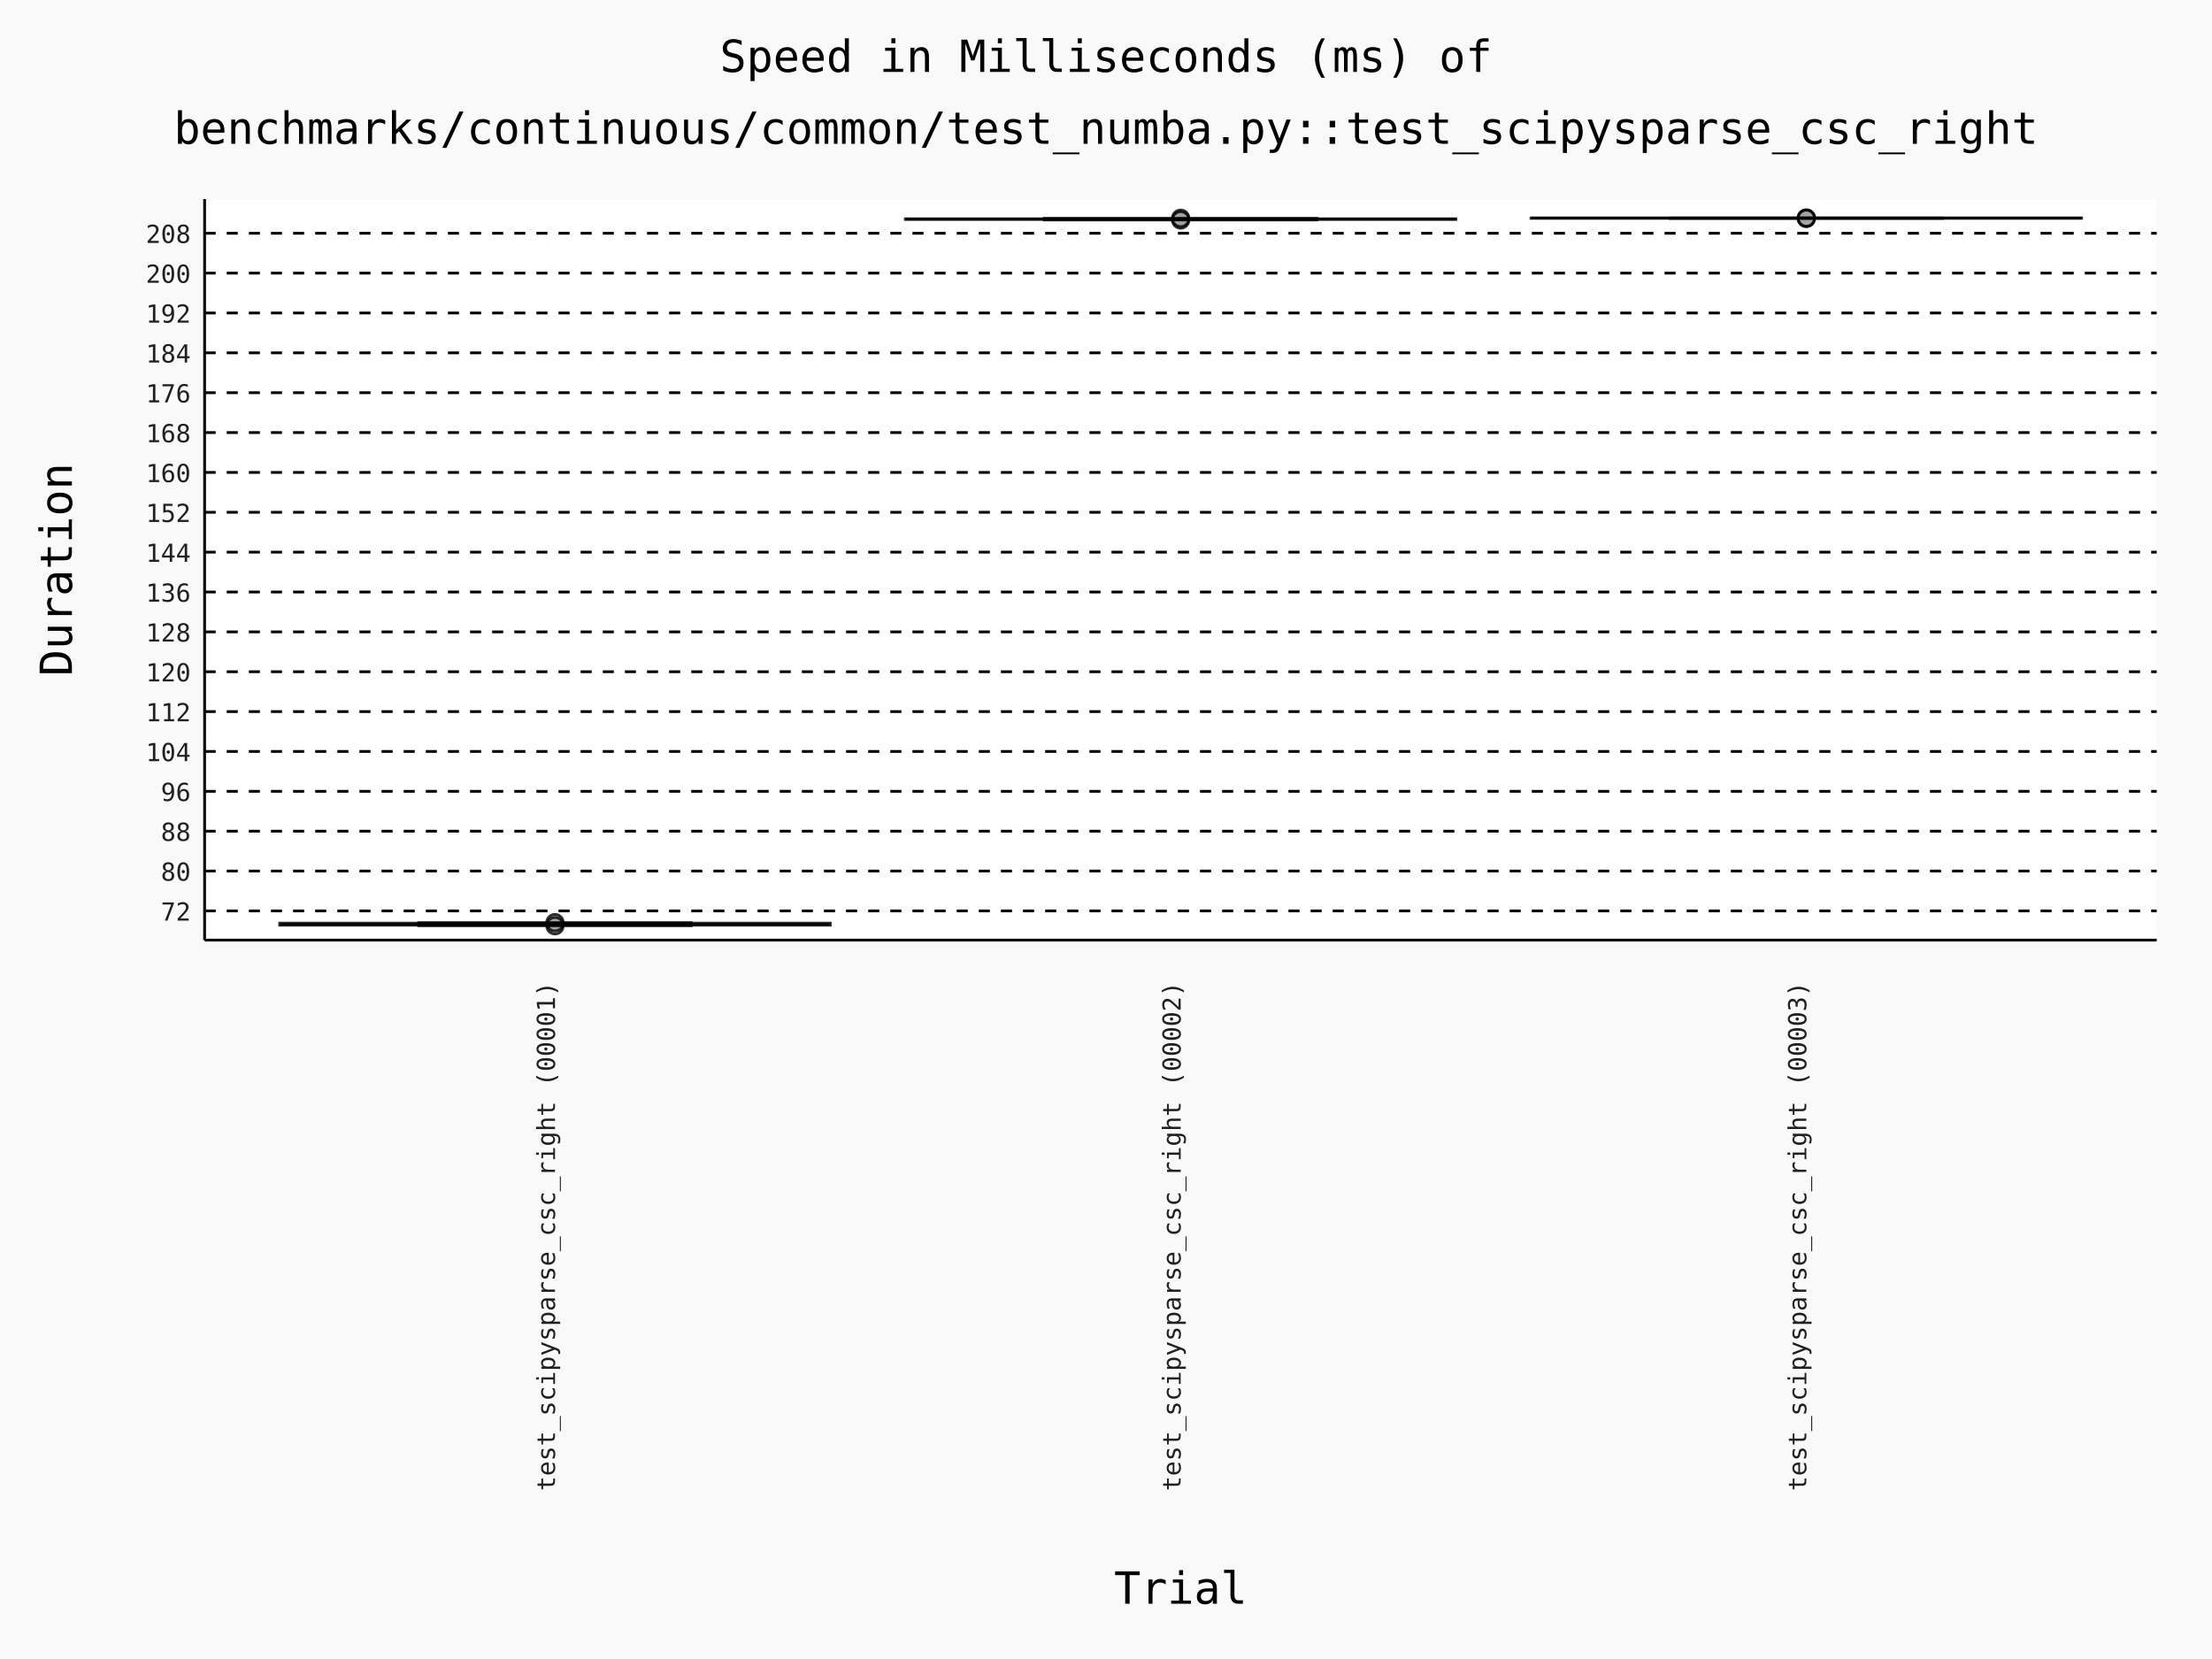
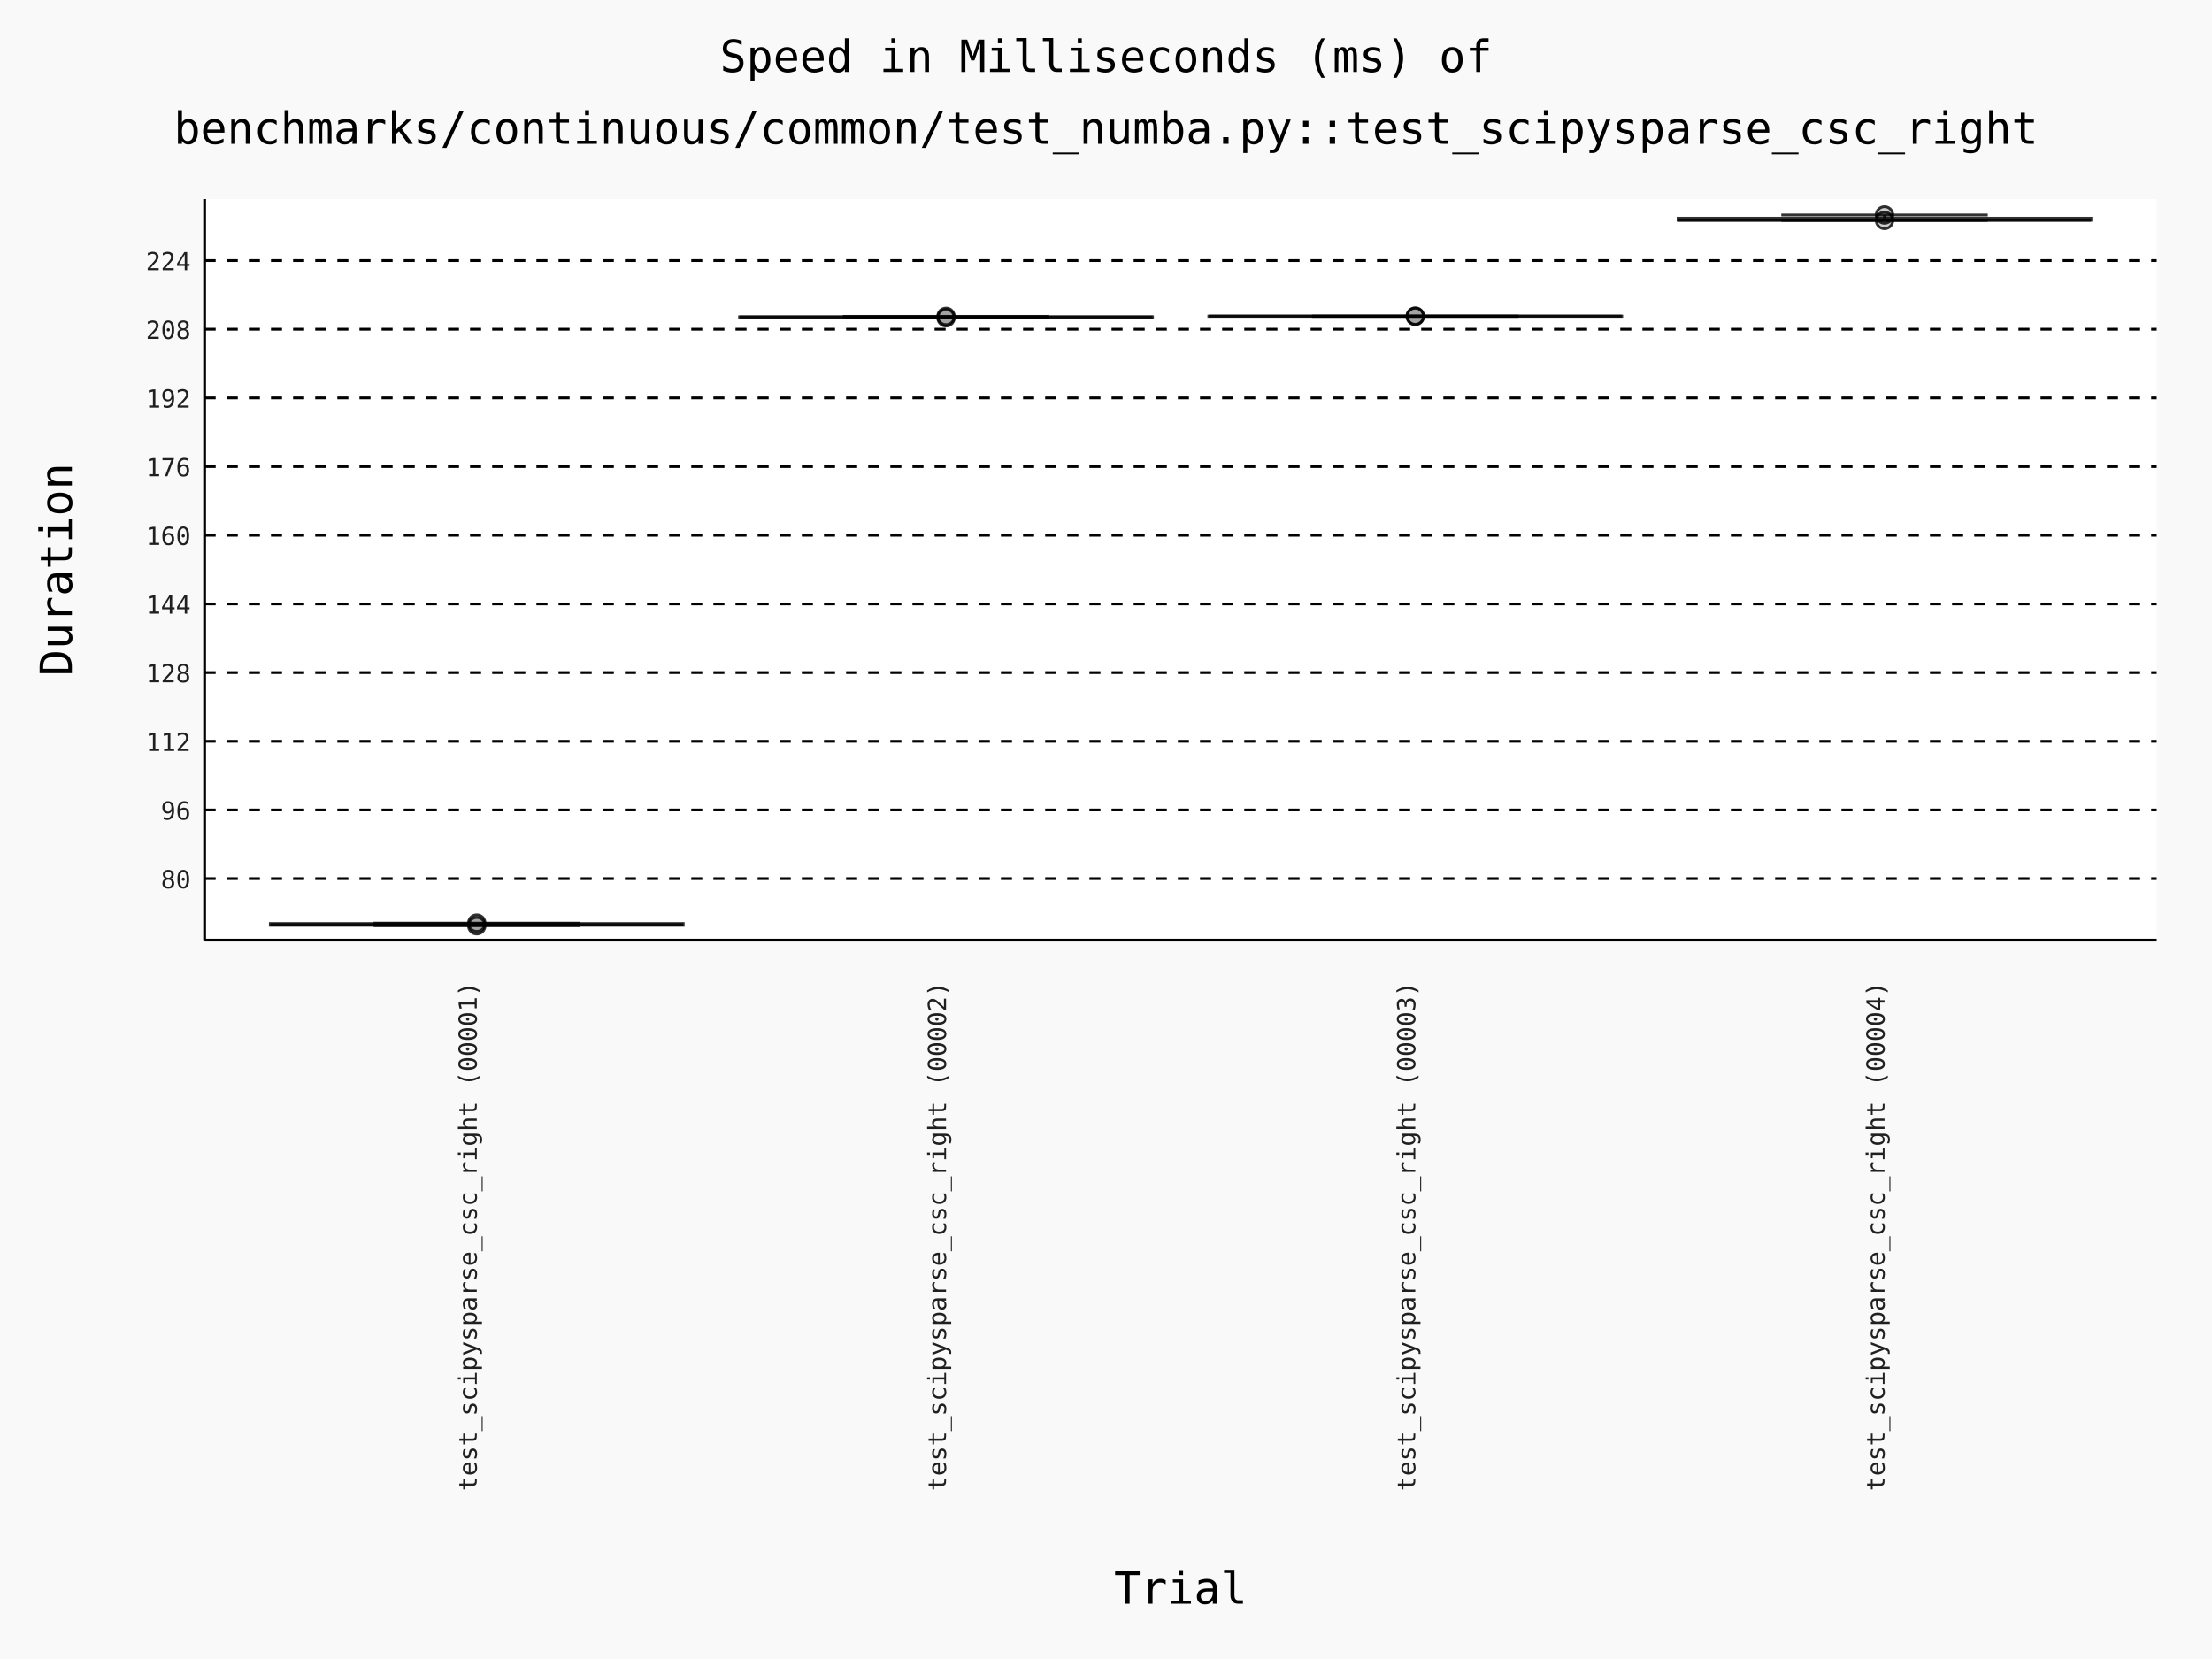
- <svg xmlns="http://www.w3.org/2000/svg" id="chart-08bc9086-5f25-48cc-944d-1dc30b07a87e" class="pygal-chart" viewBox="0 0 800 600">
+ <svg xmlns="http://www.w3.org/2000/svg" id="chart-5165eeb7-5a9e-455e-8a41-29c847fccbc2" class="pygal-chart" viewBox="0 0 800 600">
  <defs>
-     <style type="text/css">#chart-08bc9086-5f25-48cc-944d-1dc30b07a87e{-webkit-user-select:none;-webkit-font-smoothing:antialiased;font-family:Consolas,"Deja Vu Sans Mono","Bitstream Vera Sans Mono","Courier New",monospace}#chart-08bc9086-5f25-48cc-944d-1dc30b07a87e .title{font-family:Consolas,"Deja Vu Sans Mono","Bitstream Vera Sans Mono","Courier New",monospace;font-size:16px}#chart-08bc9086-5f25-48cc-944d-1dc30b07a87e .legends .legend text{font-family:Consolas,"Deja Vu Sans Mono","Bitstream Vera Sans Mono","Courier New",monospace;font-size:14px}#chart-08bc9086-5f25-48cc-944d-1dc30b07a87e .axis text{font-family:Consolas,"Deja Vu Sans Mono","Bitstream Vera Sans Mono","Courier New",monospace;font-size:10px}#chart-08bc9086-5f25-48cc-944d-1dc30b07a87e .axis text.major{font-family:Consolas,"Deja Vu Sans Mono","Bitstream Vera Sans Mono","Courier New",monospace;font-size:10px}#chart-08bc9086-5f25-48cc-944d-1dc30b07a87e .text-overlay text.value{font-family:Consolas,"Deja Vu Sans Mono","Bitstream Vera Sans Mono","Courier New",monospace;font-size:16px}#chart-08bc9086-5f25-48cc-944d-1dc30b07a87e .text-overlay text.label{font-family:Consolas,"Deja Vu Sans Mono","Bitstream Vera Sans Mono","Courier New",monospace;font-size:10px}#chart-08bc9086-5f25-48cc-944d-1dc30b07a87e .tooltip{font-family:Consolas,"Deja Vu Sans Mono","Bitstream Vera Sans Mono","Courier New",monospace;font-size:14px}#chart-08bc9086-5f25-48cc-944d-1dc30b07a87e text.no_data{font-family:Consolas,"Deja Vu Sans Mono","Bitstream Vera Sans Mono","Courier New",monospace;font-size:64px}
- #chart-08bc9086-5f25-48cc-944d-1dc30b07a87e{background-color:rgba(249,249,249,1)}#chart-08bc9086-5f25-48cc-944d-1dc30b07a87e path,#chart-08bc9086-5f25-48cc-944d-1dc30b07a87e line,#chart-08bc9086-5f25-48cc-944d-1dc30b07a87e rect,#chart-08bc9086-5f25-48cc-944d-1dc30b07a87e circle{-webkit-transition:150ms;-moz-transition:150ms;transition:150ms}#chart-08bc9086-5f25-48cc-944d-1dc30b07a87e .graph &gt; .background{fill:rgba(249,249,249,1)}#chart-08bc9086-5f25-48cc-944d-1dc30b07a87e .plot &gt; .background{fill:rgba(255,255,255,1)}#chart-08bc9086-5f25-48cc-944d-1dc30b07a87e .graph{fill:rgba(0,0,0,.87)}#chart-08bc9086-5f25-48cc-944d-1dc30b07a87e text.no_data{fill:rgba(0,0,0,1)}#chart-08bc9086-5f25-48cc-944d-1dc30b07a87e .title{fill:rgba(0,0,0,1)}#chart-08bc9086-5f25-48cc-944d-1dc30b07a87e .legends .legend text{fill:rgba(0,0,0,.87)}#chart-08bc9086-5f25-48cc-944d-1dc30b07a87e .legends .legend:hover text{fill:rgba(0,0,0,1)}#chart-08bc9086-5f25-48cc-944d-1dc30b07a87e .axis .line{stroke:rgba(0,0,0,1)}#chart-08bc9086-5f25-48cc-944d-1dc30b07a87e .axis .guide.line{stroke:rgba(0,0,0,.54)}#chart-08bc9086-5f25-48cc-944d-1dc30b07a87e .axis .major.line{stroke:rgba(0,0,0,.87)}#chart-08bc9086-5f25-48cc-944d-1dc30b07a87e .axis text.major{fill:rgba(0,0,0,1)}#chart-08bc9086-5f25-48cc-944d-1dc30b07a87e .axis.y .guides:hover .guide.line,#chart-08bc9086-5f25-48cc-944d-1dc30b07a87e .line-graph .axis.x .guides:hover .guide.line,#chart-08bc9086-5f25-48cc-944d-1dc30b07a87e .stackedline-graph .axis.x .guides:hover .guide.line,#chart-08bc9086-5f25-48cc-944d-1dc30b07a87e .xy-graph .axis.x .guides:hover .guide.line{stroke:rgba(0,0,0,1)}#chart-08bc9086-5f25-48cc-944d-1dc30b07a87e .axis .guides:hover text{fill:rgba(0,0,0,1)}#chart-08bc9086-5f25-48cc-944d-1dc30b07a87e .reactive{fill-opacity:.7;stroke-opacity:.8;stroke-width:1}#chart-08bc9086-5f25-48cc-944d-1dc30b07a87e .ci{stroke:rgba(0,0,0,.87)}#chart-08bc9086-5f25-48cc-944d-1dc30b07a87e .reactive.active,#chart-08bc9086-5f25-48cc-944d-1dc30b07a87e .active .reactive{fill-opacity:.8;stroke-opacity:.9;stroke-width:4}#chart-08bc9086-5f25-48cc-944d-1dc30b07a87e .ci .reactive.active{stroke-width:1.5}#chart-08bc9086-5f25-48cc-944d-1dc30b07a87e .series text{fill:rgba(0,0,0,1)}#chart-08bc9086-5f25-48cc-944d-1dc30b07a87e .tooltip rect{fill:rgba(255,255,255,1);stroke:rgba(0,0,0,1);-webkit-transition:opacity 150ms;-moz-transition:opacity 150ms;transition:opacity 150ms}#chart-08bc9086-5f25-48cc-944d-1dc30b07a87e .tooltip .label{fill:rgba(0,0,0,.87)}#chart-08bc9086-5f25-48cc-944d-1dc30b07a87e .tooltip .label{fill:rgba(0,0,0,.87)}#chart-08bc9086-5f25-48cc-944d-1dc30b07a87e .tooltip .legend{font-size:.8em;fill:rgba(0,0,0,.54)}#chart-08bc9086-5f25-48cc-944d-1dc30b07a87e .tooltip .x_label{font-size:.6em;fill:rgba(0,0,0,1)}#chart-08bc9086-5f25-48cc-944d-1dc30b07a87e .tooltip .xlink{font-size:.5em;text-decoration:underline}#chart-08bc9086-5f25-48cc-944d-1dc30b07a87e .tooltip .value{font-size:1.5em}#chart-08bc9086-5f25-48cc-944d-1dc30b07a87e .bound{font-size:.5em}#chart-08bc9086-5f25-48cc-944d-1dc30b07a87e .max-value{font-size:.75em;fill:rgba(0,0,0,.54)}#chart-08bc9086-5f25-48cc-944d-1dc30b07a87e .map-element{fill:rgba(255,255,255,1);stroke:rgba(0,0,0,.54) !important}#chart-08bc9086-5f25-48cc-944d-1dc30b07a87e .map-element .reactive{fill-opacity:inherit;stroke-opacity:inherit}#chart-08bc9086-5f25-48cc-944d-1dc30b07a87e .color-0,#chart-08bc9086-5f25-48cc-944d-1dc30b07a87e .color-0 a:visited{stroke:#000000;fill:#000000}#chart-08bc9086-5f25-48cc-944d-1dc30b07a87e .color-1,#chart-08bc9086-5f25-48cc-944d-1dc30b07a87e .color-1 a:visited{stroke:#000000;fill:#000000}#chart-08bc9086-5f25-48cc-944d-1dc30b07a87e .color-2,#chart-08bc9086-5f25-48cc-944d-1dc30b07a87e .color-2 a:visited{stroke:#000000;fill:#000000}#chart-08bc9086-5f25-48cc-944d-1dc30b07a87e .text-overlay .color-0 text{fill:white}#chart-08bc9086-5f25-48cc-944d-1dc30b07a87e .text-overlay .color-1 text{fill:white}#chart-08bc9086-5f25-48cc-944d-1dc30b07a87e .text-overlay .color-2 text{fill:white}
- #chart-08bc9086-5f25-48cc-944d-1dc30b07a87e text.no_data{text-anchor:middle}#chart-08bc9086-5f25-48cc-944d-1dc30b07a87e .guide.line{fill:none}#chart-08bc9086-5f25-48cc-944d-1dc30b07a87e .centered{text-anchor:middle}#chart-08bc9086-5f25-48cc-944d-1dc30b07a87e .title{text-anchor:middle}#chart-08bc9086-5f25-48cc-944d-1dc30b07a87e .legends .legend text{fill-opacity:1}#chart-08bc9086-5f25-48cc-944d-1dc30b07a87e .axis.x text{text-anchor:middle}#chart-08bc9086-5f25-48cc-944d-1dc30b07a87e .axis.x:not(.web) text[transform]{text-anchor:start}#chart-08bc9086-5f25-48cc-944d-1dc30b07a87e .axis.x:not(.web) text[transform].backwards{text-anchor:end}#chart-08bc9086-5f25-48cc-944d-1dc30b07a87e .axis.y text{text-anchor:end}#chart-08bc9086-5f25-48cc-944d-1dc30b07a87e .axis.y text[transform].backwards{text-anchor:start}#chart-08bc9086-5f25-48cc-944d-1dc30b07a87e .axis.y2 text{text-anchor:start}#chart-08bc9086-5f25-48cc-944d-1dc30b07a87e .axis.y2 text[transform].backwards{text-anchor:end}#chart-08bc9086-5f25-48cc-944d-1dc30b07a87e .axis .guide.line{stroke-dasharray:4,4;stroke:black}#chart-08bc9086-5f25-48cc-944d-1dc30b07a87e .axis .major.guide.line{stroke-dasharray:6,6;stroke:black}#chart-08bc9086-5f25-48cc-944d-1dc30b07a87e .horizontal .axis.y .guide.line,#chart-08bc9086-5f25-48cc-944d-1dc30b07a87e .horizontal .axis.y2 .guide.line,#chart-08bc9086-5f25-48cc-944d-1dc30b07a87e .vertical .axis.x .guide.line{opacity:0}#chart-08bc9086-5f25-48cc-944d-1dc30b07a87e .horizontal .axis.always_show .guide.line,#chart-08bc9086-5f25-48cc-944d-1dc30b07a87e .vertical .axis.always_show .guide.line{opacity:1 !important}#chart-08bc9086-5f25-48cc-944d-1dc30b07a87e .axis.y .guides:hover .guide.line,#chart-08bc9086-5f25-48cc-944d-1dc30b07a87e .axis.y2 .guides:hover .guide.line,#chart-08bc9086-5f25-48cc-944d-1dc30b07a87e .axis.x .guides:hover .guide.line{opacity:1}#chart-08bc9086-5f25-48cc-944d-1dc30b07a87e .axis .guides:hover text{opacity:1}#chart-08bc9086-5f25-48cc-944d-1dc30b07a87e .nofill{fill:none}#chart-08bc9086-5f25-48cc-944d-1dc30b07a87e .subtle-fill{fill-opacity:.2}#chart-08bc9086-5f25-48cc-944d-1dc30b07a87e .dot{stroke-width:1px;fill-opacity:1;stroke-opacity:1}#chart-08bc9086-5f25-48cc-944d-1dc30b07a87e .dot.active{stroke-width:5px}#chart-08bc9086-5f25-48cc-944d-1dc30b07a87e .dot.negative{fill:transparent}#chart-08bc9086-5f25-48cc-944d-1dc30b07a87e text,#chart-08bc9086-5f25-48cc-944d-1dc30b07a87e tspan{stroke:none !important}#chart-08bc9086-5f25-48cc-944d-1dc30b07a87e .series text.active{opacity:1}#chart-08bc9086-5f25-48cc-944d-1dc30b07a87e .tooltip rect{fill-opacity:.95;stroke-width:.5}#chart-08bc9086-5f25-48cc-944d-1dc30b07a87e .tooltip text{fill-opacity:1}#chart-08bc9086-5f25-48cc-944d-1dc30b07a87e .showable{visibility:hidden}#chart-08bc9086-5f25-48cc-944d-1dc30b07a87e .showable.shown{visibility:visible}#chart-08bc9086-5f25-48cc-944d-1dc30b07a87e .gauge-background{fill:rgba(229,229,229,1);stroke:none}#chart-08bc9086-5f25-48cc-944d-1dc30b07a87e .bg-lines{stroke:rgba(249,249,249,1);stroke-width:2px}
+     <style type="text/css">#chart-5165eeb7-5a9e-455e-8a41-29c847fccbc2{-webkit-user-select:none;-webkit-font-smoothing:antialiased;font-family:Consolas,"Deja Vu Sans Mono","Bitstream Vera Sans Mono","Courier New",monospace}#chart-5165eeb7-5a9e-455e-8a41-29c847fccbc2 .title{font-family:Consolas,"Deja Vu Sans Mono","Bitstream Vera Sans Mono","Courier New",monospace;font-size:16px}#chart-5165eeb7-5a9e-455e-8a41-29c847fccbc2 .legends .legend text{font-family:Consolas,"Deja Vu Sans Mono","Bitstream Vera Sans Mono","Courier New",monospace;font-size:14px}#chart-5165eeb7-5a9e-455e-8a41-29c847fccbc2 .axis text{font-family:Consolas,"Deja Vu Sans Mono","Bitstream Vera Sans Mono","Courier New",monospace;font-size:10px}#chart-5165eeb7-5a9e-455e-8a41-29c847fccbc2 .axis text.major{font-family:Consolas,"Deja Vu Sans Mono","Bitstream Vera Sans Mono","Courier New",monospace;font-size:10px}#chart-5165eeb7-5a9e-455e-8a41-29c847fccbc2 .text-overlay text.value{font-family:Consolas,"Deja Vu Sans Mono","Bitstream Vera Sans Mono","Courier New",monospace;font-size:16px}#chart-5165eeb7-5a9e-455e-8a41-29c847fccbc2 .text-overlay text.label{font-family:Consolas,"Deja Vu Sans Mono","Bitstream Vera Sans Mono","Courier New",monospace;font-size:10px}#chart-5165eeb7-5a9e-455e-8a41-29c847fccbc2 .tooltip{font-family:Consolas,"Deja Vu Sans Mono","Bitstream Vera Sans Mono","Courier New",monospace;font-size:14px}#chart-5165eeb7-5a9e-455e-8a41-29c847fccbc2 text.no_data{font-family:Consolas,"Deja Vu Sans Mono","Bitstream Vera Sans Mono","Courier New",monospace;font-size:64px}
+ #chart-5165eeb7-5a9e-455e-8a41-29c847fccbc2{background-color:rgba(249,249,249,1)}#chart-5165eeb7-5a9e-455e-8a41-29c847fccbc2 path,#chart-5165eeb7-5a9e-455e-8a41-29c847fccbc2 line,#chart-5165eeb7-5a9e-455e-8a41-29c847fccbc2 rect,#chart-5165eeb7-5a9e-455e-8a41-29c847fccbc2 circle{-webkit-transition:150ms;-moz-transition:150ms;transition:150ms}#chart-5165eeb7-5a9e-455e-8a41-29c847fccbc2 .graph &gt; .background{fill:rgba(249,249,249,1)}#chart-5165eeb7-5a9e-455e-8a41-29c847fccbc2 .plot &gt; .background{fill:rgba(255,255,255,1)}#chart-5165eeb7-5a9e-455e-8a41-29c847fccbc2 .graph{fill:rgba(0,0,0,.87)}#chart-5165eeb7-5a9e-455e-8a41-29c847fccbc2 text.no_data{fill:rgba(0,0,0,1)}#chart-5165eeb7-5a9e-455e-8a41-29c847fccbc2 .title{fill:rgba(0,0,0,1)}#chart-5165eeb7-5a9e-455e-8a41-29c847fccbc2 .legends .legend text{fill:rgba(0,0,0,.87)}#chart-5165eeb7-5a9e-455e-8a41-29c847fccbc2 .legends .legend:hover text{fill:rgba(0,0,0,1)}#chart-5165eeb7-5a9e-455e-8a41-29c847fccbc2 .axis .line{stroke:rgba(0,0,0,1)}#chart-5165eeb7-5a9e-455e-8a41-29c847fccbc2 .axis .guide.line{stroke:rgba(0,0,0,.54)}#chart-5165eeb7-5a9e-455e-8a41-29c847fccbc2 .axis .major.line{stroke:rgba(0,0,0,.87)}#chart-5165eeb7-5a9e-455e-8a41-29c847fccbc2 .axis text.major{fill:rgba(0,0,0,1)}#chart-5165eeb7-5a9e-455e-8a41-29c847fccbc2 .axis.y .guides:hover .guide.line,#chart-5165eeb7-5a9e-455e-8a41-29c847fccbc2 .line-graph .axis.x .guides:hover .guide.line,#chart-5165eeb7-5a9e-455e-8a41-29c847fccbc2 .stackedline-graph .axis.x .guides:hover .guide.line,#chart-5165eeb7-5a9e-455e-8a41-29c847fccbc2 .xy-graph .axis.x .guides:hover .guide.line{stroke:rgba(0,0,0,1)}#chart-5165eeb7-5a9e-455e-8a41-29c847fccbc2 .axis .guides:hover text{fill:rgba(0,0,0,1)}#chart-5165eeb7-5a9e-455e-8a41-29c847fccbc2 .reactive{fill-opacity:.7;stroke-opacity:.8;stroke-width:1}#chart-5165eeb7-5a9e-455e-8a41-29c847fccbc2 .ci{stroke:rgba(0,0,0,.87)}#chart-5165eeb7-5a9e-455e-8a41-29c847fccbc2 .reactive.active,#chart-5165eeb7-5a9e-455e-8a41-29c847fccbc2 .active .reactive{fill-opacity:.8;stroke-opacity:.9;stroke-width:4}#chart-5165eeb7-5a9e-455e-8a41-29c847fccbc2 .ci .reactive.active{stroke-width:1.5}#chart-5165eeb7-5a9e-455e-8a41-29c847fccbc2 .series text{fill:rgba(0,0,0,1)}#chart-5165eeb7-5a9e-455e-8a41-29c847fccbc2 .tooltip rect{fill:rgba(255,255,255,1);stroke:rgba(0,0,0,1);-webkit-transition:opacity 150ms;-moz-transition:opacity 150ms;transition:opacity 150ms}#chart-5165eeb7-5a9e-455e-8a41-29c847fccbc2 .tooltip .label{fill:rgba(0,0,0,.87)}#chart-5165eeb7-5a9e-455e-8a41-29c847fccbc2 .tooltip .label{fill:rgba(0,0,0,.87)}#chart-5165eeb7-5a9e-455e-8a41-29c847fccbc2 .tooltip .legend{font-size:.8em;fill:rgba(0,0,0,.54)}#chart-5165eeb7-5a9e-455e-8a41-29c847fccbc2 .tooltip .x_label{font-size:.6em;fill:rgba(0,0,0,1)}#chart-5165eeb7-5a9e-455e-8a41-29c847fccbc2 .tooltip .xlink{font-size:.5em;text-decoration:underline}#chart-5165eeb7-5a9e-455e-8a41-29c847fccbc2 .tooltip .value{font-size:1.5em}#chart-5165eeb7-5a9e-455e-8a41-29c847fccbc2 .bound{font-size:.5em}#chart-5165eeb7-5a9e-455e-8a41-29c847fccbc2 .max-value{font-size:.75em;fill:rgba(0,0,0,.54)}#chart-5165eeb7-5a9e-455e-8a41-29c847fccbc2 .map-element{fill:rgba(255,255,255,1);stroke:rgba(0,0,0,.54) !important}#chart-5165eeb7-5a9e-455e-8a41-29c847fccbc2 .map-element .reactive{fill-opacity:inherit;stroke-opacity:inherit}#chart-5165eeb7-5a9e-455e-8a41-29c847fccbc2 .color-0,#chart-5165eeb7-5a9e-455e-8a41-29c847fccbc2 .color-0 a:visited{stroke:#000000;fill:#000000}#chart-5165eeb7-5a9e-455e-8a41-29c847fccbc2 .color-1,#chart-5165eeb7-5a9e-455e-8a41-29c847fccbc2 .color-1 a:visited{stroke:#000000;fill:#000000}#chart-5165eeb7-5a9e-455e-8a41-29c847fccbc2 .color-2,#chart-5165eeb7-5a9e-455e-8a41-29c847fccbc2 .color-2 a:visited{stroke:#000000;fill:#000000}#chart-5165eeb7-5a9e-455e-8a41-29c847fccbc2 .color-3,#chart-5165eeb7-5a9e-455e-8a41-29c847fccbc2 .color-3 a:visited{stroke:#000000;fill:#000000}#chart-5165eeb7-5a9e-455e-8a41-29c847fccbc2 .text-overlay .color-0 text{fill:white}#chart-5165eeb7-5a9e-455e-8a41-29c847fccbc2 .text-overlay .color-1 text{fill:white}#chart-5165eeb7-5a9e-455e-8a41-29c847fccbc2 .text-overlay .color-2 text{fill:white}#chart-5165eeb7-5a9e-455e-8a41-29c847fccbc2 .text-overlay .color-3 text{fill:white}
+ #chart-5165eeb7-5a9e-455e-8a41-29c847fccbc2 text.no_data{text-anchor:middle}#chart-5165eeb7-5a9e-455e-8a41-29c847fccbc2 .guide.line{fill:none}#chart-5165eeb7-5a9e-455e-8a41-29c847fccbc2 .centered{text-anchor:middle}#chart-5165eeb7-5a9e-455e-8a41-29c847fccbc2 .title{text-anchor:middle}#chart-5165eeb7-5a9e-455e-8a41-29c847fccbc2 .legends .legend text{fill-opacity:1}#chart-5165eeb7-5a9e-455e-8a41-29c847fccbc2 .axis.x text{text-anchor:middle}#chart-5165eeb7-5a9e-455e-8a41-29c847fccbc2 .axis.x:not(.web) text[transform]{text-anchor:start}#chart-5165eeb7-5a9e-455e-8a41-29c847fccbc2 .axis.x:not(.web) text[transform].backwards{text-anchor:end}#chart-5165eeb7-5a9e-455e-8a41-29c847fccbc2 .axis.y text{text-anchor:end}#chart-5165eeb7-5a9e-455e-8a41-29c847fccbc2 .axis.y text[transform].backwards{text-anchor:start}#chart-5165eeb7-5a9e-455e-8a41-29c847fccbc2 .axis.y2 text{text-anchor:start}#chart-5165eeb7-5a9e-455e-8a41-29c847fccbc2 .axis.y2 text[transform].backwards{text-anchor:end}#chart-5165eeb7-5a9e-455e-8a41-29c847fccbc2 .axis .guide.line{stroke-dasharray:4,4;stroke:black}#chart-5165eeb7-5a9e-455e-8a41-29c847fccbc2 .axis .major.guide.line{stroke-dasharray:6,6;stroke:black}#chart-5165eeb7-5a9e-455e-8a41-29c847fccbc2 .horizontal .axis.y .guide.line,#chart-5165eeb7-5a9e-455e-8a41-29c847fccbc2 .horizontal .axis.y2 .guide.line,#chart-5165eeb7-5a9e-455e-8a41-29c847fccbc2 .vertical .axis.x .guide.line{opacity:0}#chart-5165eeb7-5a9e-455e-8a41-29c847fccbc2 .horizontal .axis.always_show .guide.line,#chart-5165eeb7-5a9e-455e-8a41-29c847fccbc2 .vertical .axis.always_show .guide.line{opacity:1 !important}#chart-5165eeb7-5a9e-455e-8a41-29c847fccbc2 .axis.y .guides:hover .guide.line,#chart-5165eeb7-5a9e-455e-8a41-29c847fccbc2 .axis.y2 .guides:hover .guide.line,#chart-5165eeb7-5a9e-455e-8a41-29c847fccbc2 .axis.x .guides:hover .guide.line{opacity:1}#chart-5165eeb7-5a9e-455e-8a41-29c847fccbc2 .axis .guides:hover text{opacity:1}#chart-5165eeb7-5a9e-455e-8a41-29c847fccbc2 .nofill{fill:none}#chart-5165eeb7-5a9e-455e-8a41-29c847fccbc2 .subtle-fill{fill-opacity:.2}#chart-5165eeb7-5a9e-455e-8a41-29c847fccbc2 .dot{stroke-width:1px;fill-opacity:1;stroke-opacity:1}#chart-5165eeb7-5a9e-455e-8a41-29c847fccbc2 .dot.active{stroke-width:5px}#chart-5165eeb7-5a9e-455e-8a41-29c847fccbc2 .dot.negative{fill:transparent}#chart-5165eeb7-5a9e-455e-8a41-29c847fccbc2 text,#chart-5165eeb7-5a9e-455e-8a41-29c847fccbc2 tspan{stroke:none !important}#chart-5165eeb7-5a9e-455e-8a41-29c847fccbc2 .series text.active{opacity:1}#chart-5165eeb7-5a9e-455e-8a41-29c847fccbc2 .tooltip rect{fill-opacity:.95;stroke-width:.5}#chart-5165eeb7-5a9e-455e-8a41-29c847fccbc2 .tooltip text{fill-opacity:1}#chart-5165eeb7-5a9e-455e-8a41-29c847fccbc2 .showable{visibility:hidden}#chart-5165eeb7-5a9e-455e-8a41-29c847fccbc2 .showable.shown{visibility:visible}#chart-5165eeb7-5a9e-455e-8a41-29c847fccbc2 .gauge-background{fill:rgba(229,229,229,1);stroke:none}#chart-5165eeb7-5a9e-455e-8a41-29c847fccbc2 .bg-lines{stroke:rgba(249,249,249,1);stroke-width:2px}
.tooltip .value{font-size:1em !important}.axis text{font-size:9px !important}</style>
  </defs>
  <g class="graph custombox-graph vertical">
    <rect x="0" y="0" width="800" height="600" class="background" />
    <g transform="translate(74, 72)" class="plot">
      <rect x="0" y="0" width="706.0" height="268.0" class="background" />
      <g class="axis y always_show">
        <path d="M0 268 h706" class="line" />
        <g class="guides">
-           <path d="M0 257.44 h706" class="guide line" />
-           <text x="-5" y="260.94" class="">72</text>
+           <path d="M0 245.77 h706" class="guide line" />
+           <text x="-5" y="249.27" class="">80</text>
        </g>
        <g class="guides">
-           <path d="M0 243.024 h706" class="guide line" />
-           <text x="-5" y="246.524" class="">80</text>
+           <path d="M0 220.932 h706" class="guide line" />
+           <text x="-5" y="224.432" class="">96</text>
        </g>
        <g class="guides">
-           <path d="M0 228.607 h706" class="guide line" />
-           <text x="-5" y="232.107" class="">88</text>
+           <path d="M0 196.095 h706" class="guide line" />
+           <text x="-5" y="199.595" class="">112</text>
        </g>
        <g class="guides">
-           <path d="M0 214.191 h706" class="guide line" />
-           <text x="-5" y="217.691" class="">96</text>
+           <path d="M0 171.257 h706" class="guide line" />
+           <text x="-5" y="174.757" class="">128</text>
        </g>
        <g class="guides">
-           <path d="M0 199.775 h706" class="guide line" />
-           <text x="-5" y="203.275" class="">104</text>
+           <path d="M0 146.419 h706" class="guide line" />
+           <text x="-5" y="149.919" class="">144</text>
        </g>
        <g class="guides">
-           <path d="M0 185.358 h706" class="guide line" />
-           <text x="-5" y="188.858" class="">112</text>
+           <path d="M0 121.581 h706" class="guide line" />
+           <text x="-5" y="125.081" class="">160</text>
        </g>
        <g class="guides">
-           <path d="M0 170.942 h706" class="guide line" />
-           <text x="-5" y="174.442" class="">120</text>
+           <path d="M0 96.743 h706" class="guide line" />
+           <text x="-5" y="100.243" class="">176</text>
        </g>
        <g class="guides">
-           <path d="M0 156.526 h706" class="guide line" />
-           <text x="-5" y="160.026" class="">128</text>
+           <path d="M0 71.905 h706" class="guide line" />
+           <text x="-5" y="75.405" class="">192</text>
        </g>
        <g class="guides">
-           <path d="M0 142.109 h706" class="guide line" />
-           <text x="-5" y="145.609" class="">136</text>
+           <path d="M0 47.068 h706" class="guide line" />
+           <text x="-5" y="50.568" class="">208</text>
        </g>
        <g class="guides">
-           <path d="M0 127.693 h706" class="guide line" />
-           <text x="-5" y="131.193" class="">144</text>
-         </g>
-         <g class="guides">
-           <path d="M0 113.276 h706" class="guide line" />
-           <text x="-5" y="116.776" class="">152</text>
-         </g>
-         <g class="guides">
-           <path d="M0 98.86 h706" class="guide line" />
-           <text x="-5" y="102.36" class="">160</text>
-         </g>
-         <g class="guides">
-           <path d="M0 84.444 h706" class="guide line" />
-           <text x="-5" y="87.944" class="">168</text>
-         </g>
-         <g class="guides">
-           <path d="M0 70.027 h706" class="guide line" />
-           <text x="-5" y="73.527" class="">176</text>
-         </g>
-         <g class="guides">
-           <path d="M0 55.611 h706" class="guide line" />
-           <text x="-5" y="59.111" class="">184</text>
-         </g>
-         <g class="guides">
-           <path d="M0 41.195 h706" class="guide line" />
-           <text x="-5" y="44.695" class="">192</text>
-         </g>
-         <g class="guides">
-           <path d="M0 26.778 h706" class="guide line" />
-           <text x="-5" y="30.278" class="">200</text>
-         </g>
-         <g class="guides">
-           <path d="M0 12.362 h706" class="guide line" />
-           <text x="-5" y="15.862" class="">208</text>
+           <path d="M0 22.23 h706" class="guide line" />
+           <text x="-5" y="25.73" class="">224</text>
        </g>
      </g>
      <g class="axis x">
        <path d="M0 0 v268" class="line" />
        <g class="guides">
-           <path d="M126.718 0 v268" class="guide line" />
-           <text x="126.718" y="283.0" class="backwards" transform="rotate(270 126.7179 283)">test_scipysparse_csc_right (00001)</text>
+           <path d="M98.433 0 v268" class="guide line" />
+           <text x="98.433" y="283.0" class="backwards" transform="rotate(270 98.43269 283)">test_scipysparse_csc_right (00001)</text>
        </g>
        <g class="guides">
-           <path d="M353 0 v268" class="guide line" />
-           <text x="353.0" y="283.0" class="backwards" transform="rotate(270 353 283)">test_scipysparse_csc_right (00002)</text>
+           <path d="M268.144 0 v268" class="guide line" />
+           <text x="268.144" y="283.0" class="backwards" transform="rotate(270 268.1442 283)">test_scipysparse_csc_right (00002)</text>
        </g>
        <g class="guides">
-           <path d="M579.282 0 v268" class="guide line" />
-           <text x="579.282" y="283.0" class="backwards" transform="rotate(270 579.2821 283)">test_scipysparse_csc_right (00003)</text>
+           <path d="M437.856 0 v268" class="guide line" />
+           <text x="437.856" y="283.0" class="backwards" transform="rotate(270 437.8558 283)">test_scipysparse_csc_right (00003)</text>
+         </g>
+         <g class="guides">
+           <path d="M607.567 0 v268" class="guide line" />
+           <text x="607.567" y="283.0" class="backwards" transform="rotate(270 607.5673 283)">test_scipysparse_csc_right (00004)</text>
        </g>
      </g>
      <g class="series serie-0 color-0">
        <g class="boxes">
          <g class="box">
-             <path stroke-width="3" d="M76.936 262.795 L176.5 262.795" class="reactive tooltip-trigger" />
-             <path stroke-width="3" d="M27.154 262.306 L226.282 262.306" class="reactive tooltip-trigger" />
-             <path stroke-width="3" d="M76.936 261.695 L176.5 261.695" class="reactive tooltip-trigger" />
-             <path stroke-width="2" d="M126.718 262.795 L126.718 262.614" class="reactive tooltip-trigger" />
-             <path stroke-width="2" d="M126.718 261.695 L126.718 261.859" class="reactive tooltip-trigger" />
-             <rect x="27.154" y="261.859" height="0.754" width="199.128" class="subtle-fill reactive tooltip-trigger" />
-             <circle cx="126.718" cy="262.795" r="3" class="subtle-fill reactive tooltip-trigger" />
-             <circle cx="126.718" cy="261.695" r="3" class="subtle-fill reactive tooltip-trigger" />
+             <path stroke-width="3" d="M61.096 262.802 L135.769 262.802" class="reactive tooltip-trigger" />
+             <path stroke-width="3" d="M23.76 262.381 L173.106 262.381" class="reactive tooltip-trigger" />
+             <path stroke-width="3" d="M61.096 261.855 L135.769 261.855" class="reactive tooltip-trigger" />
+             <path stroke-width="2" d="M98.433 262.802 L98.433 262.646" class="reactive tooltip-trigger" />
+             <path stroke-width="2" d="M98.433 261.855 L98.433 261.996" class="reactive tooltip-trigger" />
+             <rect x="23.76" y="261.996" height="0.65" width="149.346" class="subtle-fill reactive tooltip-trigger" />
+             <circle cx="98.433" cy="262.802" r="3" class="subtle-fill reactive tooltip-trigger" />
+             <circle cx="98.433" cy="261.855" r="3" class="subtle-fill reactive tooltip-trigger" />
          </g>
        </g>
      </g>
      <g class="series serie-1 color-1">
        <g class="boxes">
          <g class="box">
-             <path stroke-width="3" d="M303.218 7.555 L402.782 7.555" class="reactive tooltip-trigger" />
-             <path stroke-width="3" d="M253.436 7.223 L452.564 7.223" class="reactive tooltip-trigger" />
-             <path stroke-width="3" d="M303.218 6.958 L402.782 6.958" class="reactive tooltip-trigger" />
-             <path stroke-width="2" d="M353 7.555 L353 7.368" class="reactive tooltip-trigger" />
-             <path stroke-width="2" d="M353 6.958 L353 7.127" class="reactive tooltip-trigger" />
-             <rect x="253.436" y="7.127" height="0.241" width="199.128" class="subtle-fill reactive tooltip-trigger" />
-             <circle cx="353" cy="7.555" r="3" class="subtle-fill reactive tooltip-trigger" />
-             <circle cx="353" cy="6.958" r="3" class="subtle-fill reactive tooltip-trigger" />
+             <path stroke-width="3" d="M230.808 42.927 L305.481 42.927" class="reactive tooltip-trigger" />
+             <path stroke-width="3" d="M193.471 42.641 L342.817 42.641" class="reactive tooltip-trigger" />
+             <path stroke-width="3" d="M230.808 42.412 L305.481 42.412" class="reactive tooltip-trigger" />
+             <path stroke-width="2" d="M268.144 42.927 L268.144 42.766" class="reactive tooltip-trigger" />
+             <path stroke-width="2" d="M268.144 42.412 L268.144 42.558" class="reactive tooltip-trigger" />
+             <rect x="193.471" y="42.558" height="0.208" width="149.346" class="subtle-fill reactive tooltip-trigger" />
+             <circle cx="268.144" cy="42.927" r="3" class="subtle-fill reactive tooltip-trigger" />
+             <circle cx="268.144" cy="42.412" r="3" class="subtle-fill reactive tooltip-trigger" />
          </g>
        </g>
      </g>
      <g class="series serie-2 color-2">
        <g class="boxes">
          <g class="box">
-             <path stroke-width="3" d="M529.5 6.989 L629.064 6.989" class="reactive tooltip-trigger" />
-             <path stroke-width="3" d="M479.718 6.849 L678.846 6.849" class="reactive tooltip-trigger" />
-             <path stroke-width="3" d="M529.5 6.839 L629.064 6.839" class="reactive tooltip-trigger" />
-             <path stroke-width="2" d="M579.282 6.989 L579.282 6.962" class="reactive tooltip-trigger" />
-             <path stroke-width="2" d="M579.282 6.839 L579.282 6.841" class="reactive tooltip-trigger" />
-             <rect x="479.718" y="6.841" height="0.121" width="199.128" class="subtle-fill reactive tooltip-trigger" />
-             <circle cx="579.282" cy="6.989" r="3" class="subtle-fill reactive tooltip-trigger" />
-             <circle cx="579.282" cy="6.839" r="3" class="subtle-fill reactive tooltip-trigger" />
+             <path stroke-width="3" d="M400.519 42.439 L475.192 42.439" class="reactive tooltip-trigger" />
+             <path stroke-width="3" d="M363.183 42.318 L512.529 42.318" class="reactive tooltip-trigger" />
+             <path stroke-width="3" d="M400.519 42.31 L475.192 42.31" class="reactive tooltip-trigger" />
+             <path stroke-width="2" d="M437.856 42.439 L437.856 42.416" class="reactive tooltip-trigger" />
+             <path stroke-width="2" d="M437.856 42.31 L437.856 42.311" class="reactive tooltip-trigger" />
+             <rect x="363.183" y="42.311" height="0.104" width="149.346" class="subtle-fill reactive tooltip-trigger" />
+             <circle cx="437.856" cy="42.439" r="3" class="subtle-fill reactive tooltip-trigger" />
+             <circle cx="437.856" cy="42.31" r="3" class="subtle-fill reactive tooltip-trigger" />
+           </g>
+         </g>
+       </g>
+       <g class="series serie-3 color-3">
+         <g class="boxes">
+           <g class="box">
+             <path stroke-width="3" d="M570.231 7.691 L644.904 7.691" class="reactive tooltip-trigger" />
+             <path stroke-width="3" d="M532.894 7.627 L682.24 7.627" class="reactive tooltip-trigger" />
+             <path stroke-width="3" d="M570.231 5.732 L644.904 5.732" class="reactive tooltip-trigger" />
+             <path stroke-width="2" d="M607.567 7.691 L607.567 7.649" class="reactive tooltip-trigger" />
+             <path stroke-width="2" d="M607.567 5.732 L607.567 6.89" class="reactive tooltip-trigger" />
+             <rect x="532.894" y="6.89" height="0.758" width="149.346" class="subtle-fill reactive tooltip-trigger" />
+             <circle cx="607.567" cy="7.691" r="3" class="subtle-fill reactive tooltip-trigger" />
+             <circle cx="607.567" cy="5.732" r="3" class="subtle-fill reactive tooltip-trigger" />
          </g>
        </g>
      </g>
    </g>
    <g class="titles">
      <text x="400.0" y="26" class="title plot_title">Speed in Milliseconds (ms) of</text>
      <text x="400.0" y="52" class="title plot_title">benchmarks/continuous/common/test_numba.py::test_scipysparse_csc_right</text>
      <text x="427.0" y="580.0" class="title">Trial</text>
      <text x="0" y="232.0" class="title" transform="rotate(-90 0 206)">Duration</text>
    </g>
    <g transform="translate(74, 72)" class="plot overlay">
      <g class="series serie-0 color-0" />
      <g class="series serie-1 color-1" />
      <g class="series serie-2 color-2" />
+       <g class="series serie-3 color-3" />
    </g>
    <g transform="translate(74, 72)" class="plot text-overlay">
      <g class="series serie-0 color-0" />
      <g class="series serie-1 color-1" />
      <g class="series serie-2 color-2" />
+       <g class="series serie-3 color-3" />
    </g>
    <g transform="translate(74, 72)" class="plot tooltip-overlay">
      <g transform="translate(0 0)" style="opacity: 0" class="tooltip">
        <rect rx="0" ry="0" width="0" height="0" class="tooltip-box" />
        <g class="text" />
      </g>
    </g>
  </g>
</svg>
